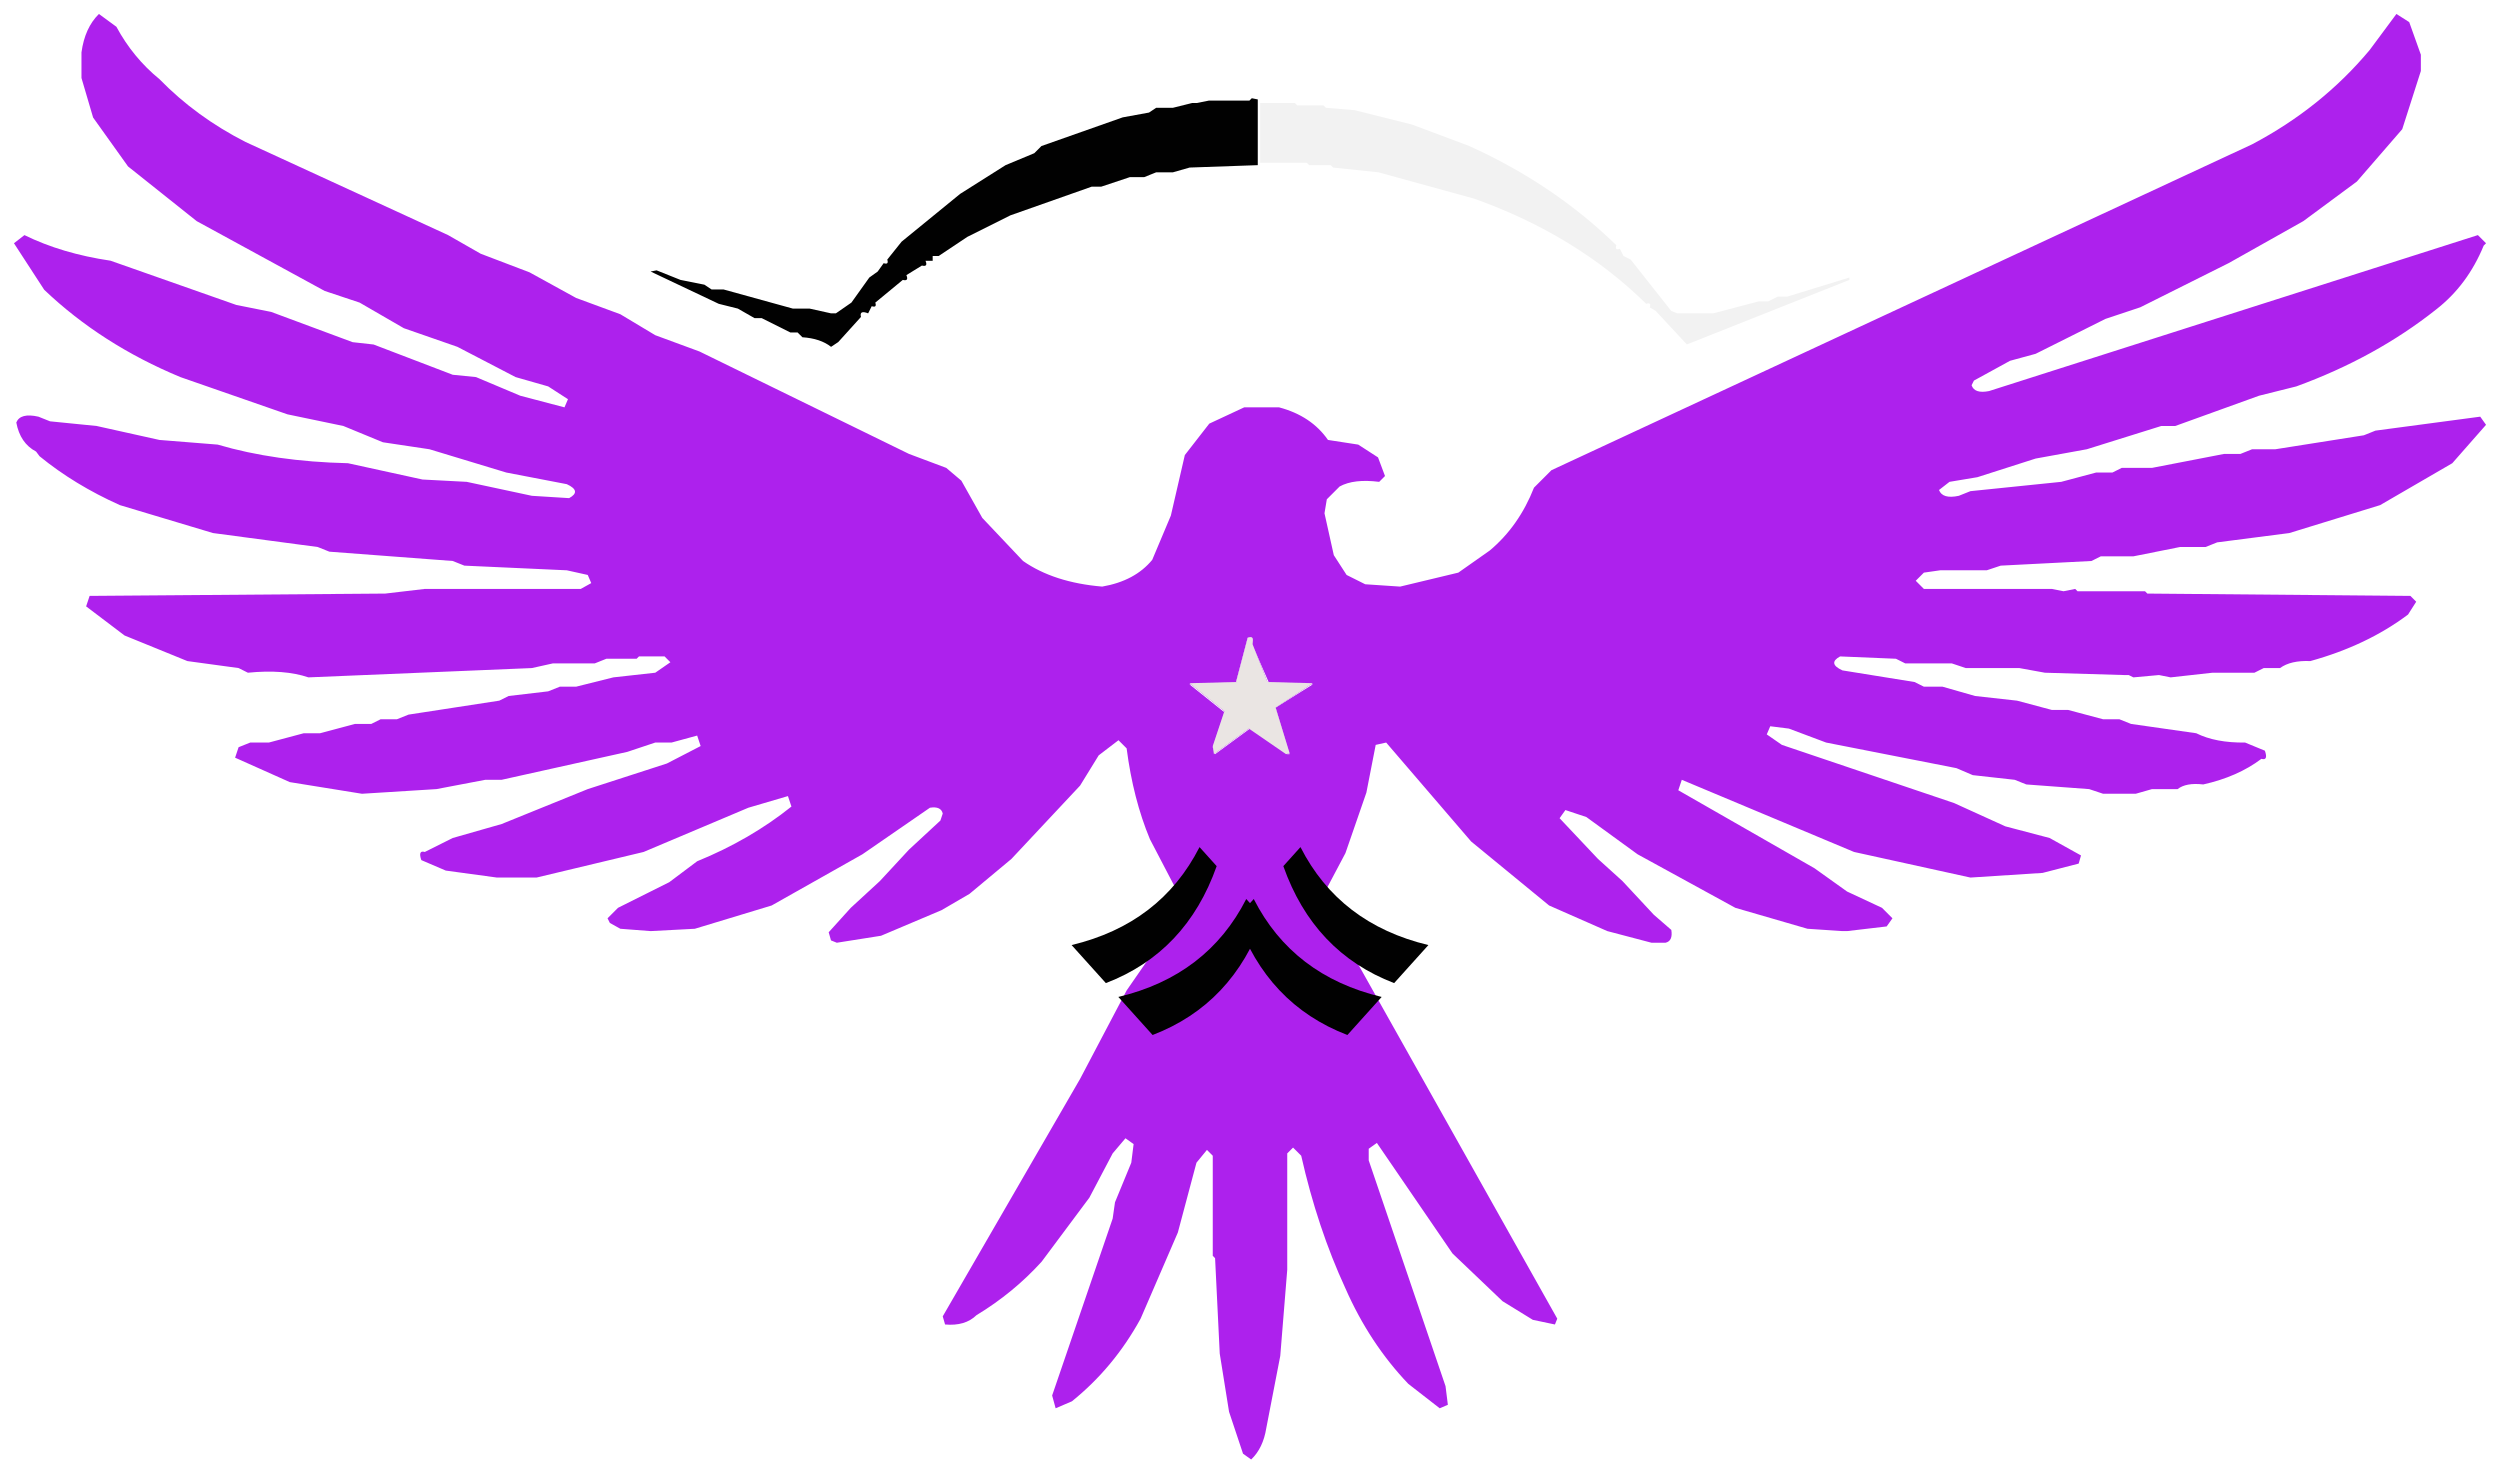
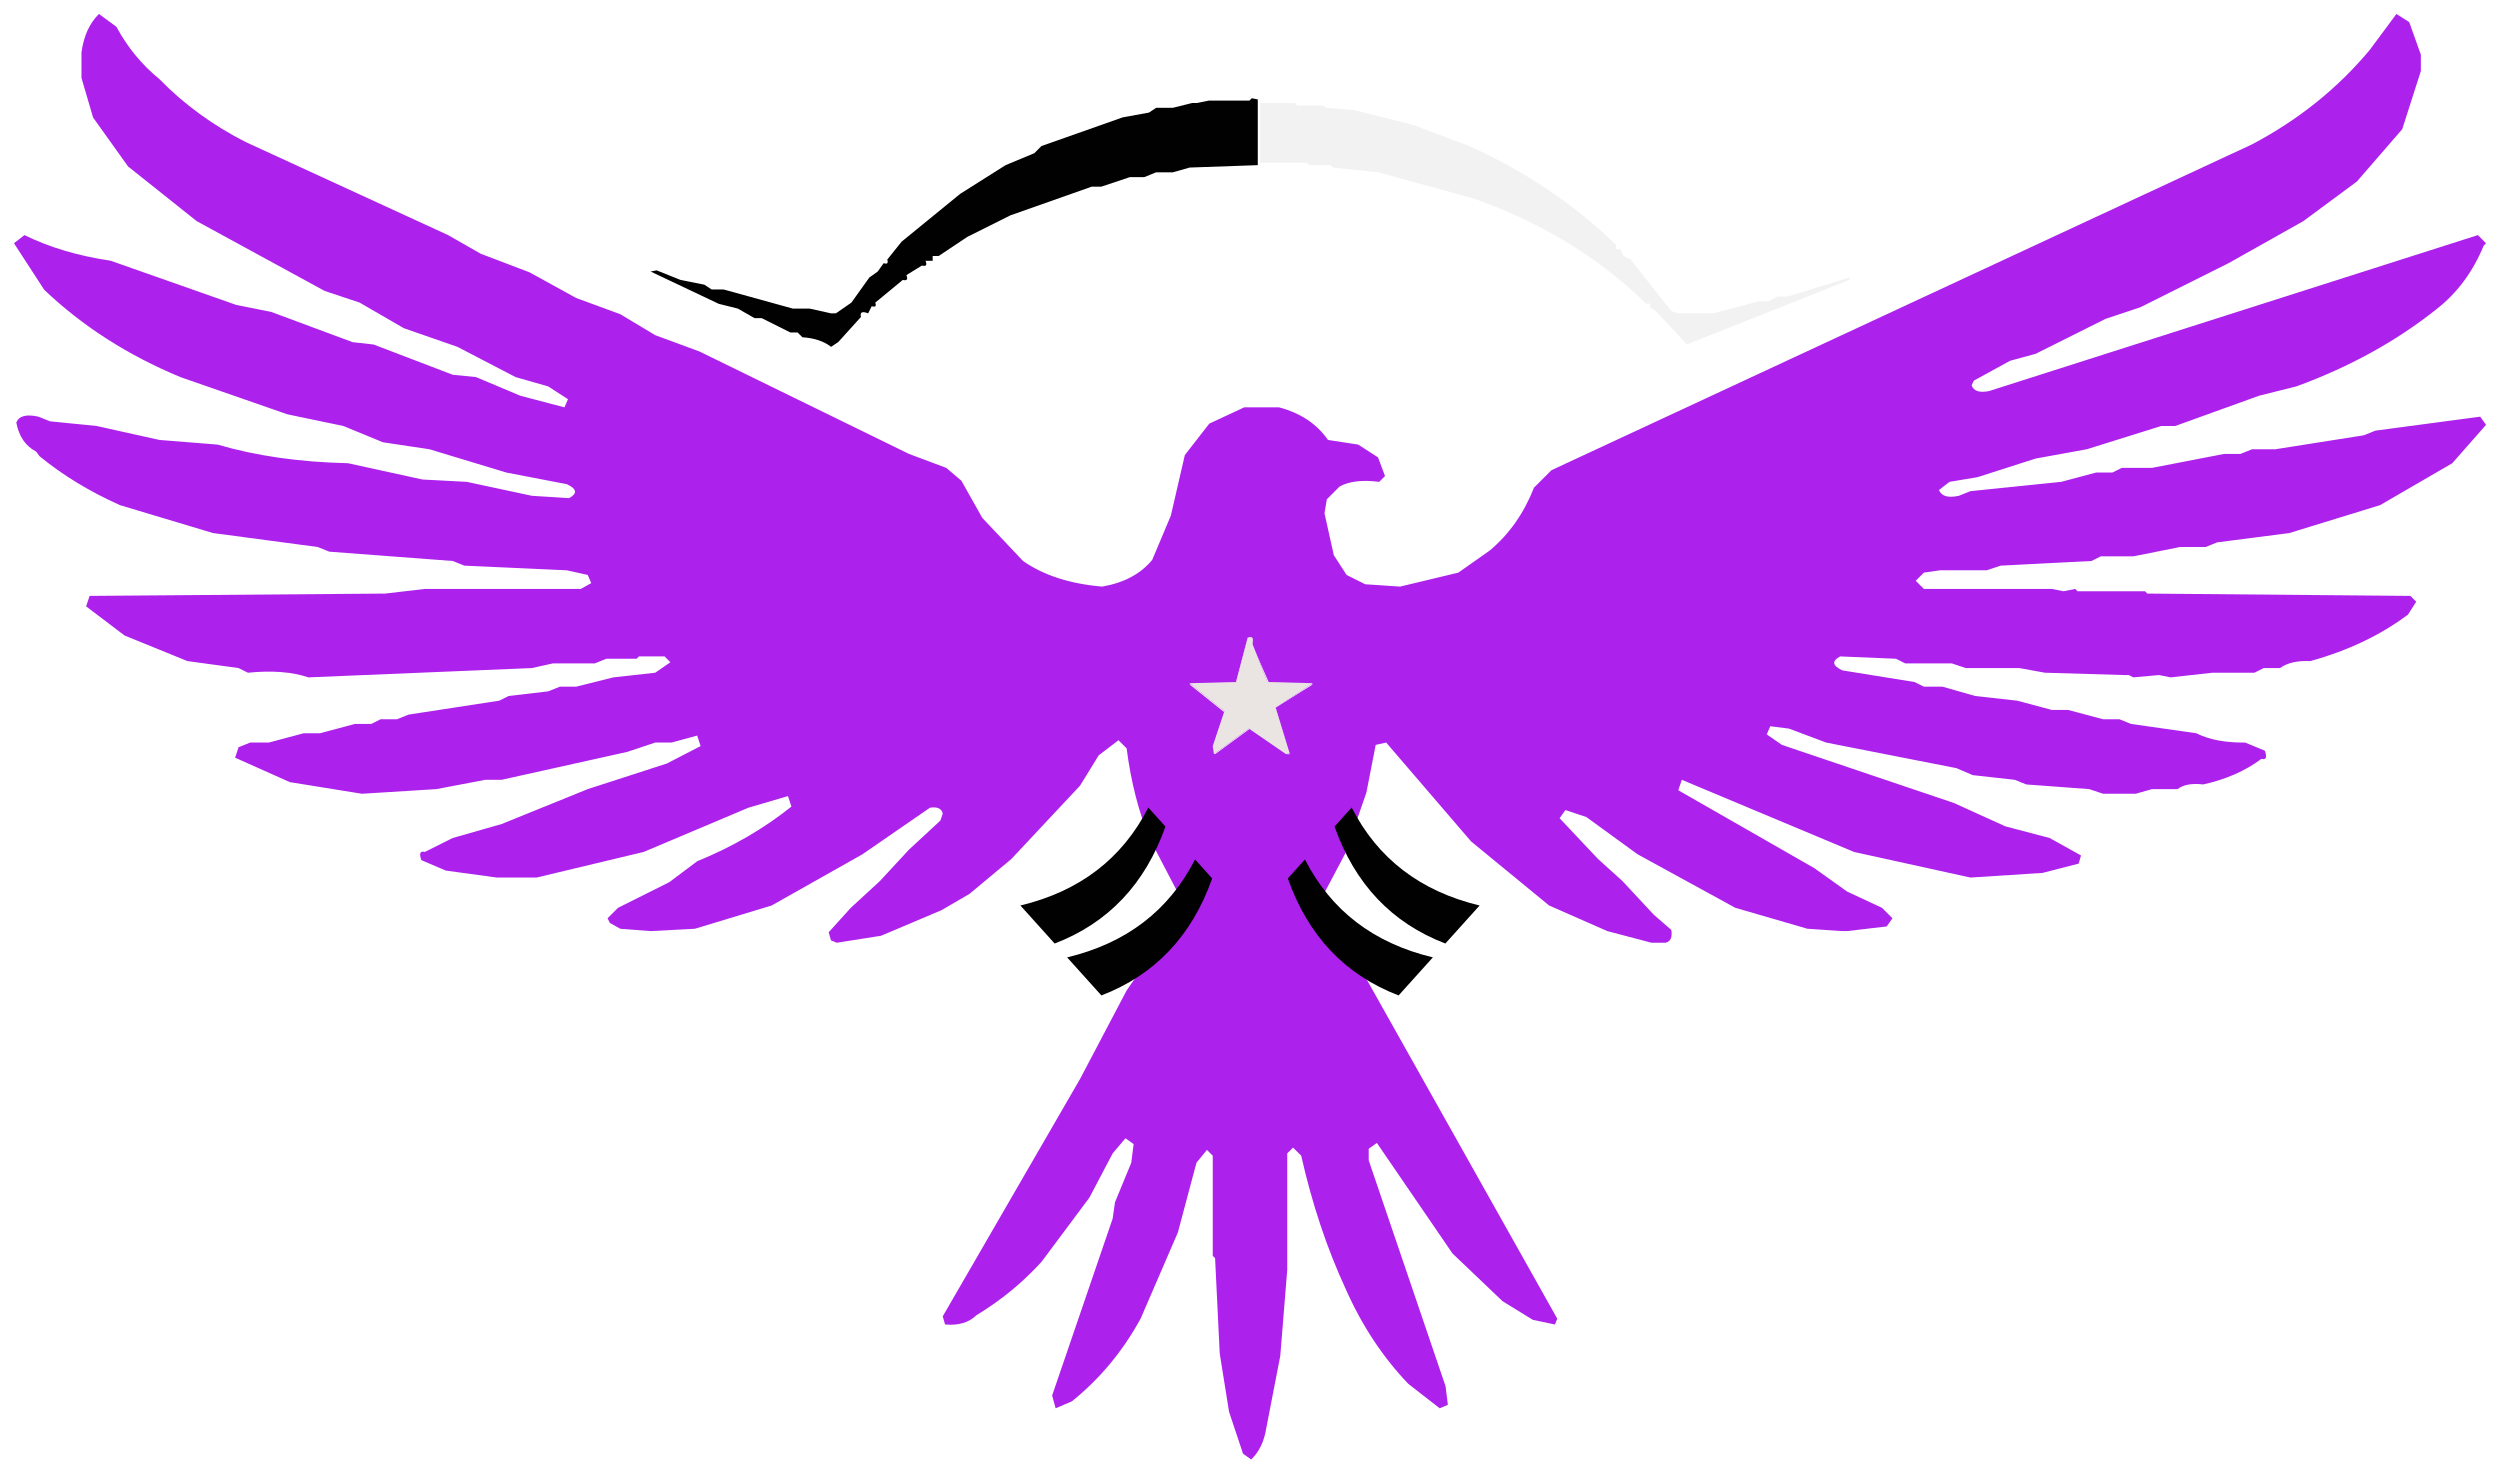
<svg xmlns="http://www.w3.org/2000/svg" viewBox="167 84 1074 633">
  <g fill="#AD21ED">
    <path d="M 209.5 90 L 217 95.5 Q 224.2 108.8 235.5 118 Q 251.3 134.2 272.5 145 L 359.5 185 L 373.5 193 L 394.5 201 L 414.5 212 L 433.5 219 L 448.5 228 L 467.5 235 L 557.5 279 L 573.5 285 L 580 290.5 L 589 306.5 L 606.5 325 Q 619.75 334.25 640.5 336 Q 654.57 333.57 662 324.5 L 670 305.5 L 676 279.5 L 686.5 266 L 701.5 259 L 716.5 259 Q 730.33 262.67 737.5 273 L 750.5 275 L 759 280.5 L 762 288.5 L 759.5 291 Q 748.63 289.62 742.5 293 L 737 298.5 L 736 304.5 L 740 322.5 L 745.5 331 L 753.5 335 L 768.5 336 L 793.5 330 L 807 320.5 Q 819.51 310.01 826 293.5 L 833.5 286 L 1134.5 146 Q 1164.29 130.29 1185 105.5 L 1196.5 90 L 1202 93.5 L 1207 107.5 L 1207 114.5 L 1199 139.5 L 1179.5 162 L 1156.5 179 L 1124.5 197 L 1086.5 216 L 1071.5 221 L 1041.5 236 L 1030.5 239 L 1015 247.5 L 1014 249.5 Q 1015.25 253.25 1021.5 252 L 1231.5 185 L 1235 188.5 L 1234 189.5 Q 1227.02 206.52 1213.5 217 Q 1187.57 237.57 1153.5 250 L 1137.5 254 L 1101.5 267 L 1095.5 267 L 1063.5 277 L 1041.5 281 L 1016.5 289 L 1004.5 291 L 1000 294.5 Q 1001.5 298.5 1008.5 297 L 1013.5 295 L 1052.5 291 L 1067.5 287 L 1074.5 287 L 1078.5 285 L 1091.5 285 L 1122.5 279 L 1129.5 279 L 1134.5 277 L 1144.5 277 L 1182.5 271 L 1187.5 269 L 1232.5 263 L 1235 266.5 L 1220.5 283 L 1189.5 301 L 1150.5 313 L 1119.5 317 L 1114.5 319 L 1103.5 319 L 1083.5 323 L 1069.5 323 L 1065.5 325 L 1026.5 327 L 1020.5 329 L 1000.5 329 L 993.5 330 L 990 333.5 L 993.5 337 L 1048.5 337 L 1053.5 338 L 1058.5 337 L 1059.5 338 L 1088.5 338 L 1089.5 339 L 1202.5 340 L 1205 342.5 L 1201.5 348 Q 1183.8 361.3 1159.5 368 Q 1151.13 367.63 1146.5 371 L 1139.5 371 L 1135.5 373 L 1117.5 373 L 1099.5 375 L 1094.5 374 L 1083.5 375 L 1081.5 374 L 1079.5 374 L 1045.5 373 L 1034.5 371 L 1011.5 371 L 1005.5 369 L 985.5 369 L 981.5 367 L 957.5 366 Q 952 369 958.5 372 L 989.5 377 L 993.5 379 L 1001.5 379 L 1015.5 383 L 1033.5 385 L 1048.5 389 L 1055.5 389 L 1070.5 393 L 1077.5 393 L 1082.5 395 L 1110.5 399 Q 1118.84 403.16 1131.5 403 L 1140 406.5 Q 1141.5 410.88 1138.5 410 Q 1128.23 417.73 1113.5 421 Q 1106.14 420.14 1102.5 423 L 1091.5 423 L 1084.5 425 L 1070.5 425 L 1064.5 423 L 1037.5 421 L 1032.5 419 L 1014.5 417 L 1007.5 414 L 951.5 403 L 935.5 397 L 927.5 396 L 926 399.5 L 932.5 404 L 1006.5 429 L 1028.5 439 L 1047.5 444 L 1061 451.5 L 1060 455 L 1044.5 459 L 1013.5 461 L 963.5 450 L 889.5 419 L 888 423.5 L 946.5 457 L 960.5 467 L 975.5 474 L 980 478.5 L 977.5 482 L 960.5 484 L 958.5 484 L 943.5 483 L 912.5 474 L 870.5 451 L 848.5 435 L 839.5 432 L 837 435.5 L 853.5 453 L 864 462.5 L 877.5 477 L 885 483.5 Q 885.75 488.25 882.5 489 L 876.5 489 L 857.5 484 L 832.5 473 L 799 445.5 L 762.5 403 L 758 404 L 754 424.5 L 745 450.5 L 736 467.5 L 736 472.5 L 836 650.5 L 835 653 L 825.5 651 L 812.5 643 L 791 622.5 L 758.5 575 L 755 577.5 L 755 582.5 L 788 679.5 L 789 687.5 L 785.5 689 L 772 678.5 Q 755.4 661.1 745 637.5 Q 733 611.5 726 580.5 L 722.5 577 L 720 579.5 L 720 629.5 L 717 666.5 L 711 697.5 Q 709.63 706.13 704.5 711 L 701 708.5 L 695 690.5 L 691 665.5 L 689 624.5 L 688 623.5 L 688 580.5 L 685.5 578 L 681 583.5 L 673 613.5 L 657 650.5 Q 645.5 671.5 627.5 686 L 620.5 689 L 619 683.5 L 645 607.5 L 646 600.5 L 653 583.5 L 654 575.5 L 650.5 573 L 645 579.5 L 635 598.5 L 614.5 626 Q 602.38 639.38 586.5 649 Q 581.62 653.77 573 653 L 572 649.5 L 631 547.5 L 651 509.5 L 660 496.5 L 673 472.5 L 673 467.5 L 661 444.5 Q 653.8 427.21 651 405.5 L 647.5 402 L 639 408.5 L 631 421.5 L 601.5 453 L 583.5 468 L 571.5 475 L 545.5 486 L 526.5 489 L 524 488 L 523 484.5 L 532.5 474 L 545 462.5 L 557.5 449 L 571 436.5 L 572 433.5 Q 571.25 430.25 566.5 431 L 537.5 451 L 498.5 473 L 465.5 483 L 446.5 484 L 433.5 483 L 429 480.5 L 428 478.5 L 432.5 474 L 454.5 463 L 466.5 454 Q 489.23 444.73 507 430.5 L 505.5 426 L 488.5 431 L 443.5 450 L 397.5 461 L 380.5 461 L 358.5 458 L 348 453.5 Q 346.5 449.12 349.5 450 L 361.5 444 L 382.5 438 L 419.5 423 L 453.5 412 L 468 404.5 L 466.5 400 L 455.5 403 L 448.5 403 L 436.5 407 L 382.5 419 L 375.5 419 L 354.5 423 L 322.5 425 L 291.5 420 L 268 409.5 L 269.5 405 L 274.5 403 L 282.5 403 L 297.5 399 L 304.5 399 L 319.5 395 L 326.5 395 L 330.5 393 L 337.5 393 L 342.5 391 L 381.5 385 L 385.5 383 L 402.5 381 L 407.5 379 L 414.5 379 L 430.5 375 L 448.5 373 L 455 368.5 L 452.5 366 L 441.5 366 L 440.5 367 L 427.5 367 L 422.5 369 L 404.5 369 L 395.5 371 L 299.5 375 Q 289.05 371.45 273.5 373 L 269.5 371 L 247.5 368 L 220.5 357 L 204 344.5 L 205.5 340 L 332.5 339 L 349.5 337 L 416.5 337 L 421 334.5 L 419.5 331 L 410.5 329 L 366.5 327 L 361.5 325 L 308.5 321 L 303.5 319 L 258.5 313 L 218.5 301 Q 198.98 292.25 184 280 L 182.5 278 Q 175.63 274.38 174 265.5 Q 175.75 261.25 183.5 263 L 188.5 265 L 208.5 267 L 235.5 273 L 260.5 275 Q 285.22 282.28 316.5 283 L 348.5 290 L 367.5 291 L 395.5 297 L 411.5 298 Q 417 295 410.5 292 L 384.5 287 L 351.5 277 L 331.5 274 L 314.5 267 L 290.5 262 L 244.5 246 Q 210.59 231.91 186 208.5 L 173 188.5 L 177.5 185 Q 193.59 192.91 214.5 196 L 268.5 215 L 283.5 218 L 318.5 231 L 327.5 232 L 361.5 245 L 371.5 246 L 390.5 254 L 409.5 259 L 411 255.5 L 402.5 250 L 388.5 246 L 363.5 233 L 340.5 225 L 321.5 214 L 306.5 209 L 251.5 179 L 222 155.5 L 207 134.5 L 202 117.5 L 202 106.5 Q 203.44 95.94 209.5 90 Z M 703 358 L 698 377 L 678 378 L 693 390 L 688 405 L 689 408 L 704 397 L 720 408 L 721 408 L 715 388 L 731 378 L 712 377 L 705 361 Q 706 357 703 358 Z " />
    <path d="M 703 358 Q 706 356.75 705 360.5 L 711.5 377 L 731 377.5 L 715 388 L 721 407.5 L 719.5 408 L 703.5 397 L 688.5 408 L 688 404.5 L 693 389.5 L 678 377.5 L 698 377 L 703 358 Z " />
  </g>
  <g fill="#EAE5E3">
    <path d="M 703 358 Q 706 356.75 705 360.5 L 711.5 377 L 731 377.5 L 715 388 L 721 407.5 L 719.5 408 L 703.5 397 L 688.5 408 L 688 404.5 L 693 389.5 L 678 377.5 L 698 377 L 703 358 Z " />
  </g>
  <g fill="#010101">
    <path d="M 704.77 126.2 L 707.34 126.71 L 707.34 154.95 L 678.07 155.98 L 670.88 158.03 L 663.69 158.03 L 658.56 160.09 L 652.4 160.09 L 640.07 164.2 L 635.97 164.2 L 601.05 176.52 L 582.57 185.76 L 570.24 193.98 L 567.68 193.98 L 567.68 196.03 L 564.6 196.03 Q 565.76 198.77 563.06 198.08 L 556.38 202.19 Q 557.54 204.93 554.84 204.25 L 543.03 214 Q 543.8 216.31 541.49 215.54 L 539.95 218.62 Q 536.1 217.08 536.87 220.16 L 527.11 230.95 L 524.03 233 Q 519.43 229.39 511.71 228.89 L 509.66 226.84 L 506.57 226.84 L 494.25 220.68 L 491.17 220.68 L 483.98 216.57 L 475.77 214.52 L 446.5 200.65 L 449.07 200.14 L 459.34 204.25 L 469.61 206.3 L 472.69 208.35 L 477.82 208.35 L 507.6 216.57 L 514.79 216.57 L 524.03 218.62 L 526.09 218.62 L 532.76 214 L 540.46 203.22 L 544.06 200.65 L 546.62 197.06 Q 548.94 197.83 548.17 195.52 L 554.33 187.82 L 579.49 167.28 L 599 154.95 L 611.32 149.82 L 614.4 146.74 L 649.32 134.42 L 660.61 132.36 L 663.69 130.31 L 670.88 130.31 L 679.1 128.25 L 681.15 128.25 L 686.29 127.23 L 703.74 127.23 L 704.77 126.2 Z " />
  </g>
  <g fill="#F2F2F2">
    <path d="M 708.36 128.25 L 723.25 128.25 L 724.28 129.28 L 735.58 129.28 L 736.6 130.31 L 748.93 131.33 L 773.57 137.5 L 798.22 146.74 Q 834.62 163.22 861.38 189.36 Q 860.61 191.67 862.92 190.9 L 864.46 193.98 L 867.54 195.52 L 884.99 217.6 L 887.56 218.62 L 902.97 218.62 L 922.48 213.49 L 926.58 213.49 L 930.69 211.43 L 934.8 211.43 L 961.5 203.22 L 961.5 204.25 L 891.67 231.97 L 878.32 217.6 L 875.75 216.06 Q 876.52 213.75 874.21 214.52 Q 844.18 184.98 800.27 169.33 L 759.2 158.03 L 739.69 155.98 L 738.66 154.95 L 729.42 154.95 L 728.39 153.93 L 708.36 153.93 L 708.36 128.25 Z " />
  </g>
  <g fill="#010101">
-     <path d="M 718.32 456.09 Q 731.41 493.11 765.92 506.34 L 780.64 490 Q 742.45 480.84 725.68 447.91 Z" />
-     <path d="M 698.25 478.38 Q 711.34 515.4 745.84 528.64 L 760.56 512.29 Q 722.38 503.14 705.61 470.21 Z" />
-     <path d="M 689.68 456.09 Q 676.59 493.11 642.08 506.34 L 627.36 490 Q 665.55 480.84 682.32 447.91 Z" />
-     <path d="M 709.75 478.38 Q 696.66 515.4 662.16 528.64 L 647.44 512.29 Q 685.62 503.14 702.39 470.21 Z" />
+     <path d="M 740.32 439.09 Q 753.41 476.11 787.92 489.34 L 802.64 473 Q 764.45 463.84 747.68 430.91 Z" />
+     <path d="M 720.25 461.38 Q 733.34 498.4 767.84 511.64 L 782.56 495.29 Q 744.38 486.14 727.61 453.21 Z" />
+     <path d="M 667.68 439.09 Q 654.59 476.11 620.08 489.34 L 605.36 473 Q 643.55 463.84 660.32 430.91 Z" />
+     <path d="M 687.75 461.38 Q 674.66 498.4 640.16 511.64 L 625.44 495.29 Q 663.62 486.14 680.39 453.21 Z" />
  </g>
</svg>
